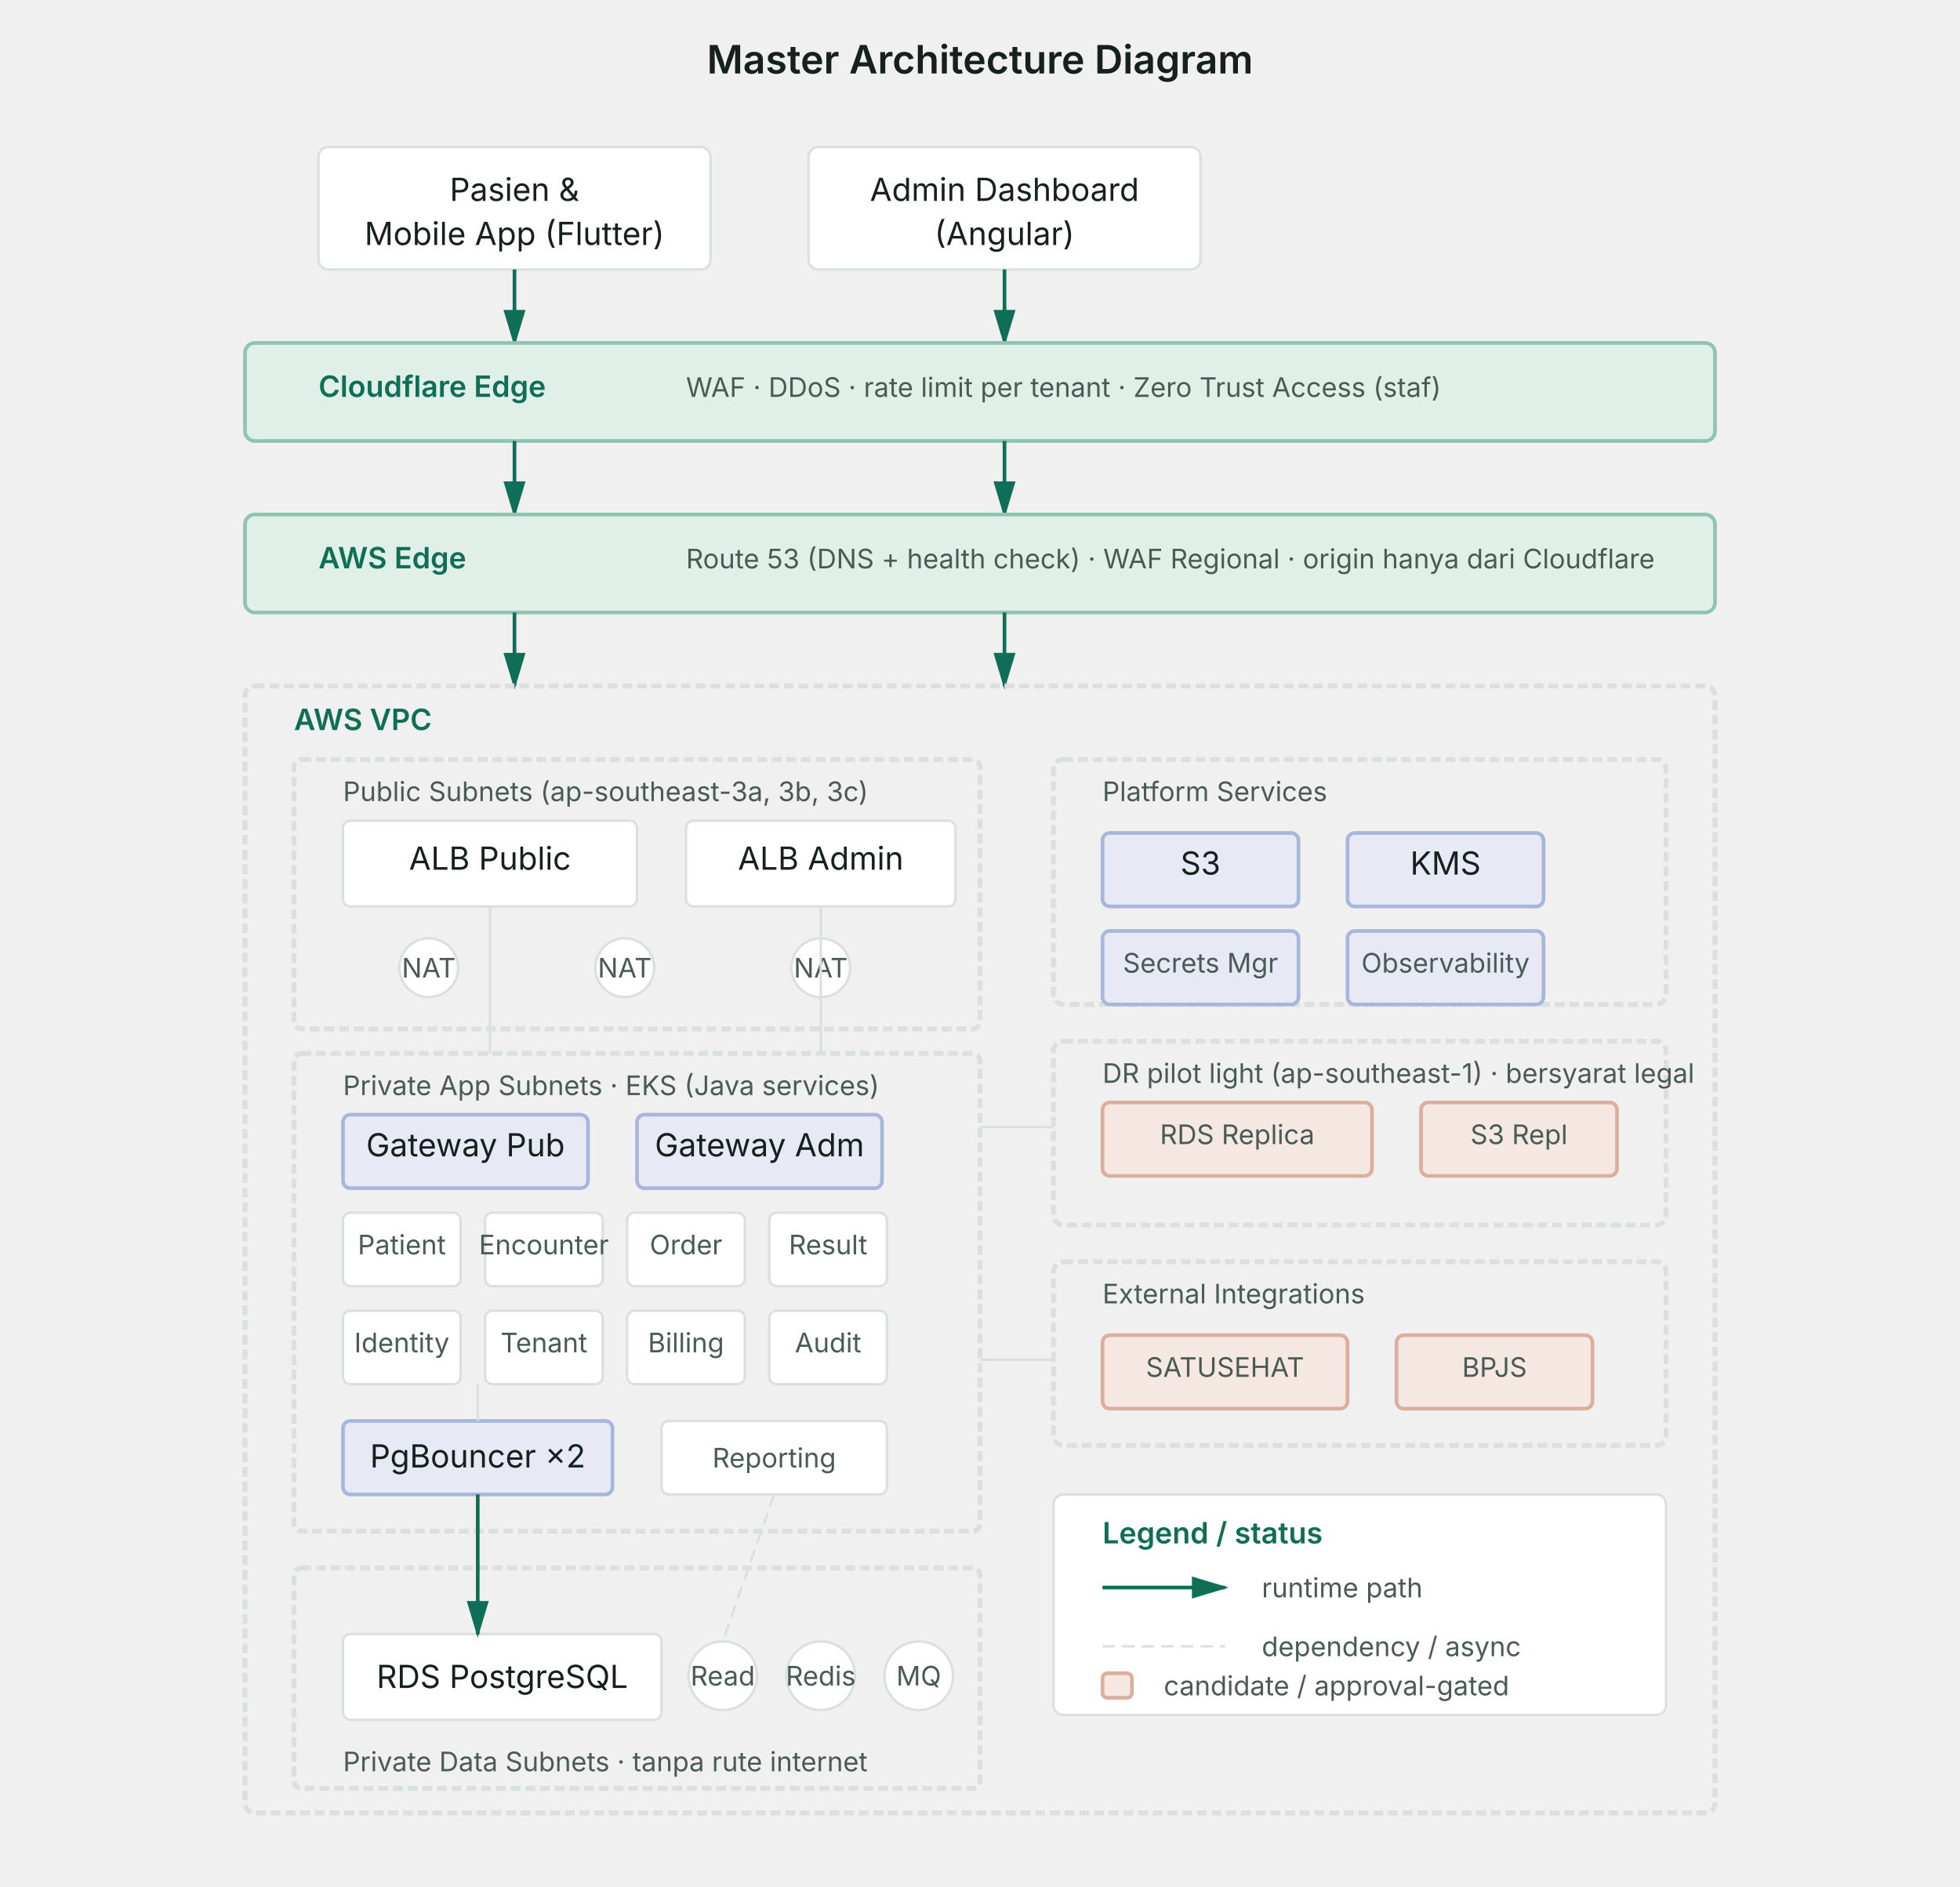
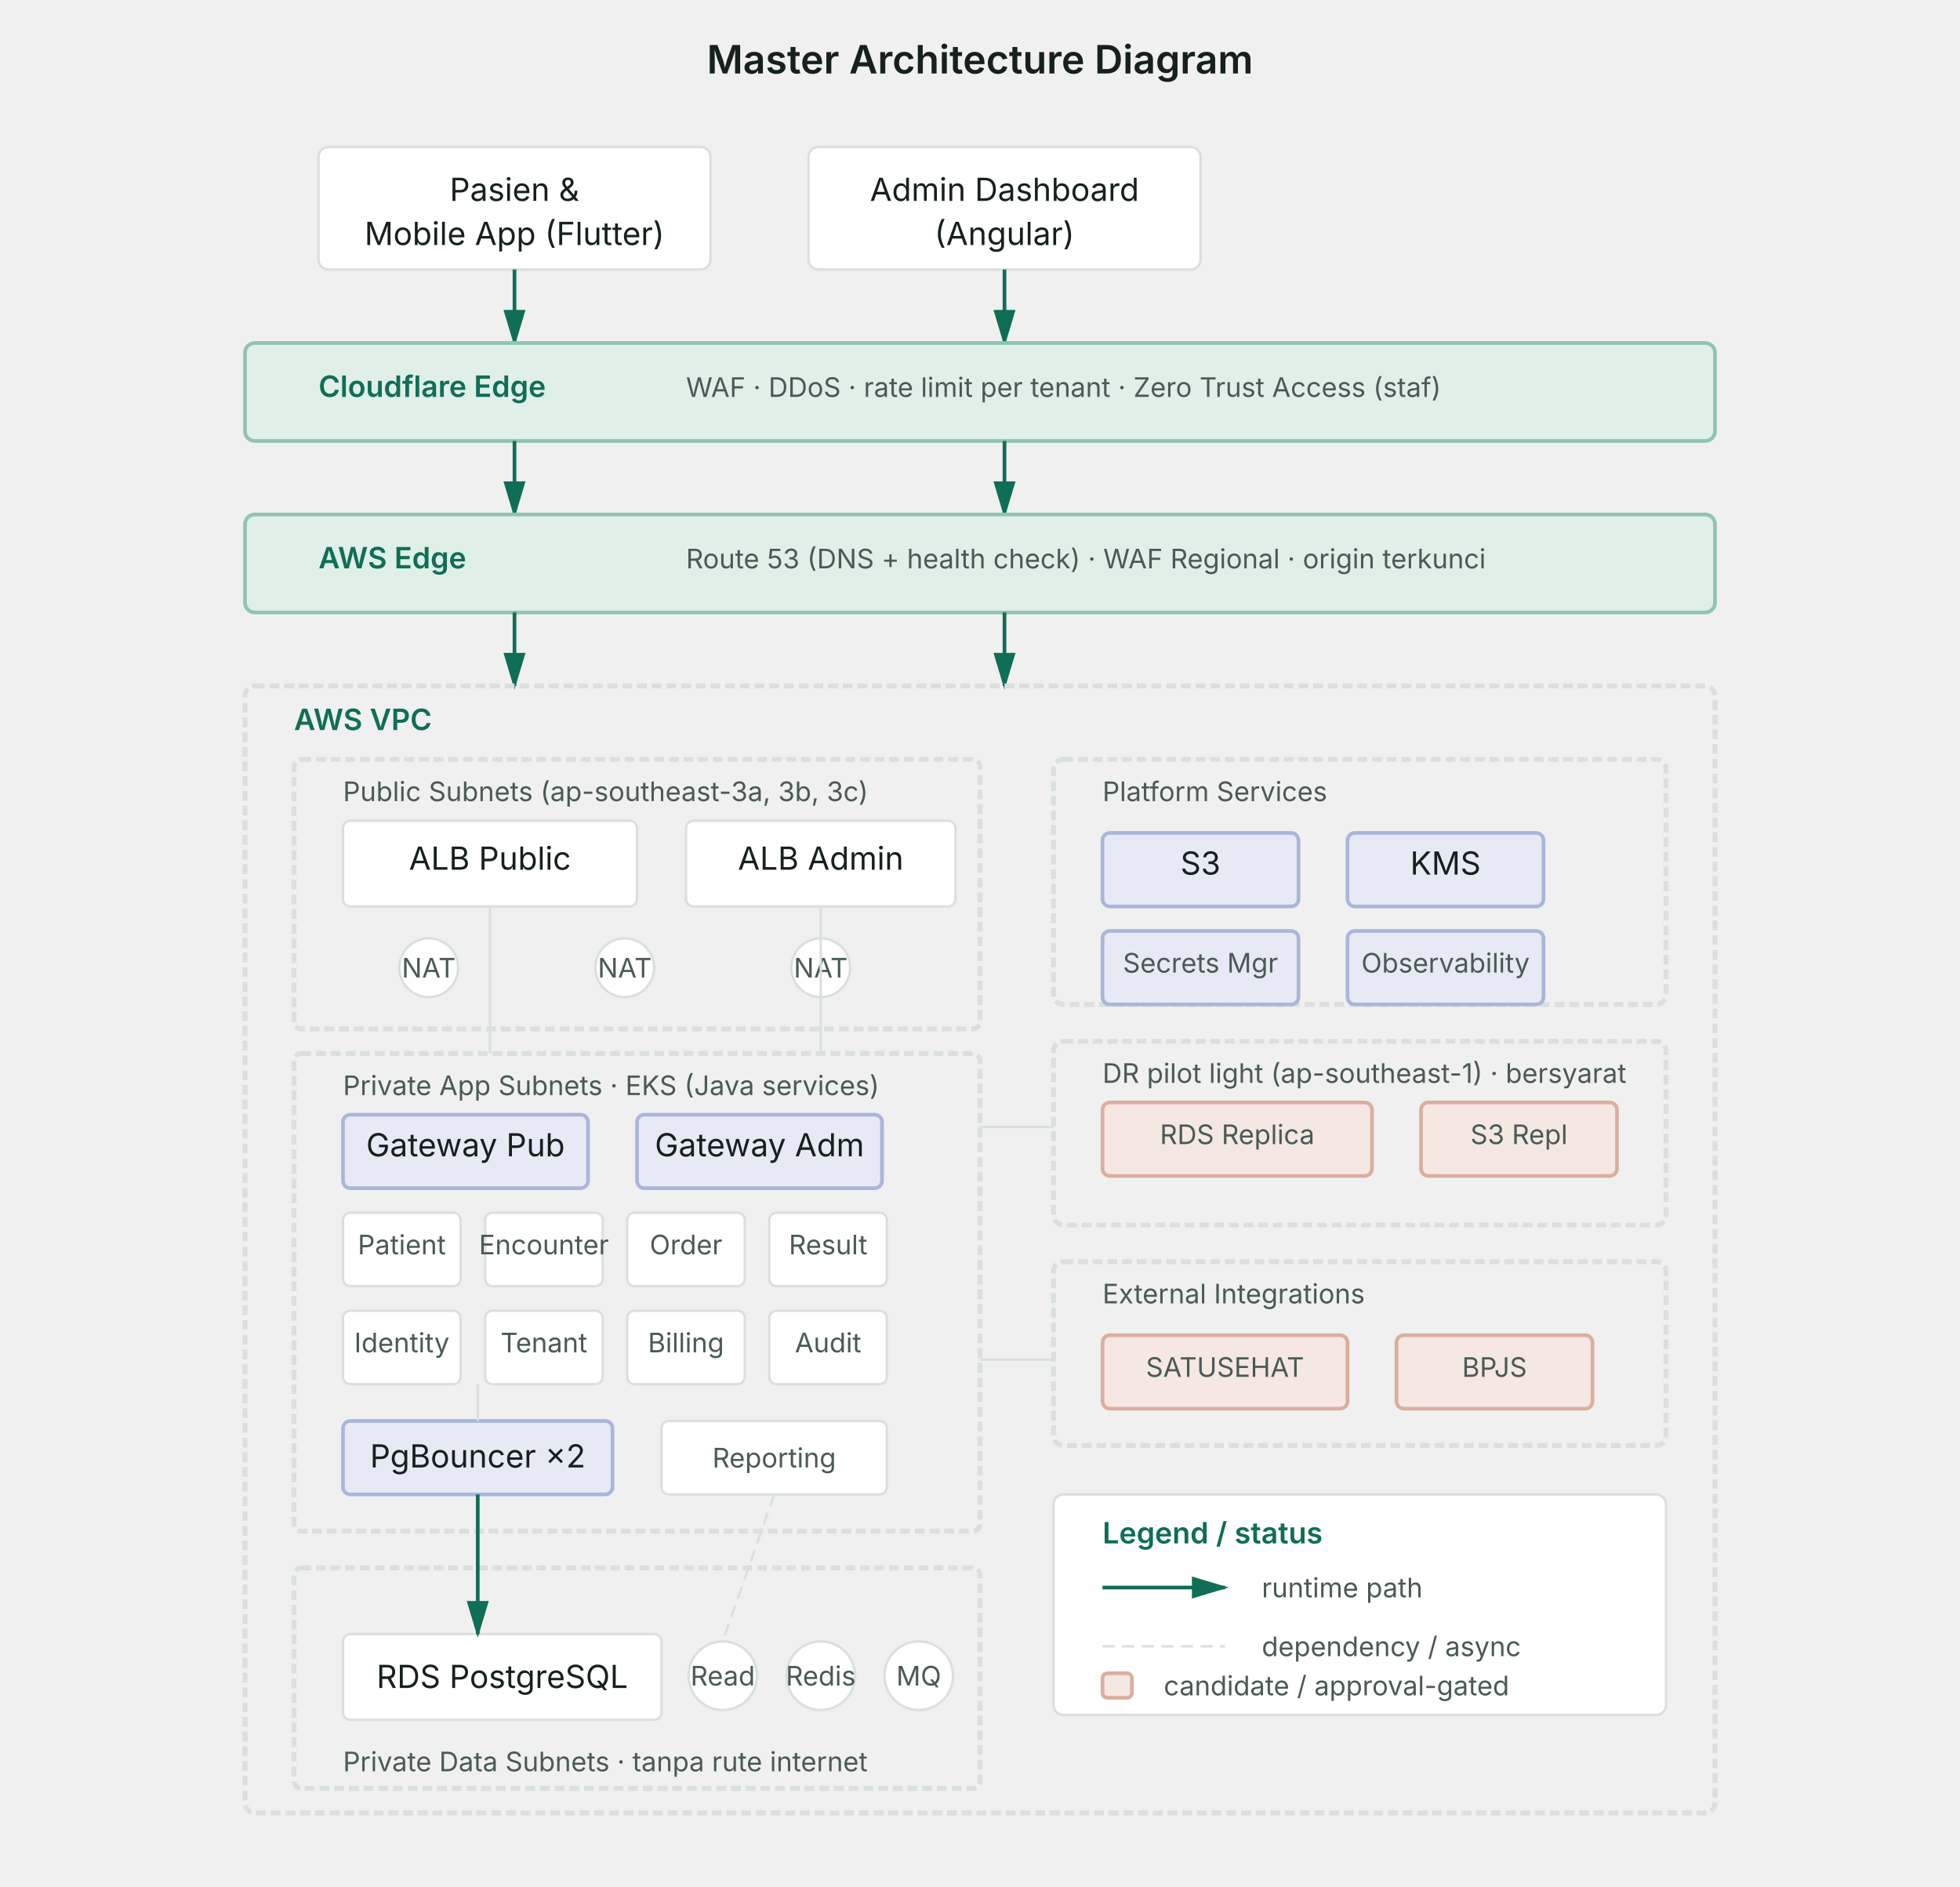
<svg xmlns="http://www.w3.org/2000/svg" viewBox="80 0 800 770">
  <defs>
    <style>
      .title { font-family: -apple-system, BlinkMacSystemFont, "Segoe UI", sans-serif; font-size: 16px; font-weight: 600; fill: #16211E; }
      .label { font-family: -apple-system, BlinkMacSystemFont, "Segoe UI", sans-serif; font-size: 13px; fill: #16211E; }
      .sublabel { font-family: -apple-system, BlinkMacSystemFont, "Segoe UI", sans-serif; font-size: 11px; fill: #4A5A55; }
      .zone-label { font-family: -apple-system, BlinkMacSystemFont, "Segoe UI", sans-serif; font-size: 12px; font-weight: 600; fill: #0F6E56; }
      .box { fill: #FFFFFF; stroke: #D9E0DD; stroke-width: 1; }
      .box-teal { fill: #E1EFE9; stroke: #8FC4B2; stroke-width: 1.5; }
      .box-indigo { fill: #E7EAF4; stroke: #A9B6DC; stroke-width: 1.5; }
      .box-clay { fill: #F5E7E2; stroke: #DCAE9E; stroke-width: 1.5; }
      .zone-border { stroke: #D9E0DD; stroke-width: 2; stroke-dasharray: 4,2; fill: none; }
      .arrow { stroke: #0F6E56; stroke-width: 1.5; fill: none; marker-end: url(#arrowhead); }
      .line { stroke: #D9E0DD; stroke-width: 1; fill: none; }
    </style>
    <marker id="arrowhead" markerWidth="10" markerHeight="10" refX="9" refY="3" orient="auto">
      <polygon points="0 0, 10 3, 0 6" fill="#0F6E56" />
    </marker>
  </defs>
  <text x="480" y="30" text-anchor="middle" class="title">Master Architecture Diagram</text>
  <g transform="translate(160 0)">
    <rect x="50" y="60" width="160" height="50" class="box" rx="4" />
    <text x="130" y="82" text-anchor="middle" class="label">Pasien &amp;</text>
    <text x="130" y="100" text-anchor="middle" class="label">Mobile App (Flutter)</text>
    <rect x="250" y="60" width="160" height="50" class="box" rx="4" />
    <text x="330" y="82" text-anchor="middle" class="label">Admin Dashboard</text>
    <text x="330" y="100" text-anchor="middle" class="label">(Angular)</text>
    <line x1="130" y1="110" x2="130" y2="140" class="arrow" />
    <line x1="330" y1="110" x2="330" y2="140" class="arrow" />
    <rect x="20" y="140" width="600" height="40" class="box-teal" rx="4" />
    <text x="50" y="162" class="zone-label">Cloudflare Edge</text>
    <text x="200" y="162" class="sublabel">WAF · DDoS · rate limit per tenant · Zero Trust Access (staf)</text>
    <line x1="130" y1="180" x2="130" y2="210" class="arrow" />
    <line x1="330" y1="180" x2="330" y2="210" class="arrow" />
    <rect x="20" y="210" width="600" height="40" class="box-teal" rx="4" />
    <text x="50" y="232" class="zone-label">AWS Edge</text>
-     <text x="200" y="232" class="sublabel">Route 53 (DNS + health check) · WAF Regional · origin hanya dari Cloudflare</text>
+     <text x="200" y="232" class="sublabel">Route 53 (DNS + health check) · WAF Regional · origin terkunci</text>
    <line x1="130" y1="250" x2="130" y2="280" class="arrow" />
    <line x1="330" y1="250" x2="330" y2="280" class="arrow" />
    <rect x="20" y="280" width="600" height="460" class="zone-border" rx="4" />
    <text x="40" y="298" class="zone-label">AWS VPC</text>
    <rect x="40" y="310" width="280" height="110" class="zone-border" rx="3" />
    <text x="60" y="327" class="sublabel">Public Subnets (ap-southeast-3a, 3b, 3c)</text>
    <rect x="60" y="335" width="120" height="35" class="box" rx="3" />
    <text x="120" y="355" text-anchor="middle" class="label">ALB Public</text>
    <rect x="200" y="335" width="110" height="35" class="box" rx="3" />
    <text x="255" y="355" text-anchor="middle" class="label">ALB Admin</text>
    <circle cx="95" cy="395" r="12" fill="#FFFFFF" stroke="#D9E0DD" stroke-width="1" />
    <text x="95" y="399" text-anchor="middle" class="sublabel">NAT</text>
    <circle cx="175" cy="395" r="12" fill="#FFFFFF" stroke="#D9E0DD" stroke-width="1" />
    <text x="175" y="399" text-anchor="middle" class="sublabel">NAT</text>
    <circle cx="255" cy="395" r="12" fill="#FFFFFF" stroke="#D9E0DD" stroke-width="1" />
    <text x="255" y="399" text-anchor="middle" class="sublabel">NAT</text>
    <line x1="120" y1="370" x2="120" y2="430" class="line" />
    <line x1="255" y1="370" x2="255" y2="430" class="line" />
    <rect x="40" y="430" width="280" height="195" class="zone-border" rx="3" />
    <text x="60" y="447" class="sublabel">Private App Subnets · EKS (Java services)</text>
    <rect x="60" y="455" width="100" height="30" class="box-indigo" rx="3" />
    <text x="110" y="472" text-anchor="middle" class="label">Gateway Pub</text>
    <rect x="180" y="455" width="100" height="30" class="box-indigo" rx="3" />
    <text x="230" y="472" text-anchor="middle" class="label">Gateway Adm</text>
    <rect x="60" y="495" width="48" height="30" class="box" rx="3" />
    <text x="84" y="512" text-anchor="middle" class="sublabel">Patient</text>
    <rect x="118" y="495" width="48" height="30" class="box" rx="3" />
    <text x="142" y="512" text-anchor="middle" class="sublabel">Encounter</text>
    <rect x="176" y="495" width="48" height="30" class="box" rx="3" />
    <text x="200" y="512" text-anchor="middle" class="sublabel">Order</text>
    <rect x="234" y="495" width="48" height="30" class="box" rx="3" />
    <text x="258" y="512" text-anchor="middle" class="sublabel">Result</text>
    <rect x="60" y="535" width="48" height="30" class="box" rx="3" />
    <text x="84" y="552" text-anchor="middle" class="sublabel">Identity</text>
    <rect x="118" y="535" width="48" height="30" class="box" rx="3" />
    <text x="142" y="552" text-anchor="middle" class="sublabel">Tenant</text>
    <rect x="176" y="535" width="48" height="30" class="box" rx="3" />
    <text x="200" y="552" text-anchor="middle" class="sublabel">Billing</text>
    <rect x="234" y="535" width="48" height="30" class="box" rx="3" />
    <text x="258" y="552" text-anchor="middle" class="sublabel">Audit</text>
    <rect x="60" y="580" width="110" height="30" class="box-indigo" rx="3" />
    <text x="115" y="599" text-anchor="middle" class="label">PgBouncer ×2</text>
    <rect x="190" y="580" width="92" height="30" class="box" rx="3" />
    <text x="236" y="599" text-anchor="middle" class="sublabel">Reporting</text>
    <rect x="40" y="640" width="280" height="90" class="zone-border" rx="3" />
    <text x="60" y="723" class="sublabel">Private Data Subnets · tanpa rute internet</text>
    <rect x="60" y="667" width="130" height="35" class="box" rx="3" />
    <text x="125" y="689" text-anchor="middle" class="label">RDS PostgreSQL</text>
    <circle cx="215" cy="684" r="14" fill="#FFFFFF" stroke="#D9E0DD" stroke-width="1" />
    <text x="215" y="688" text-anchor="middle" class="sublabel" font-size="9">Read</text>
    <circle cx="255" cy="684" r="14" fill="#FFFFFF" stroke="#D9E0DD" stroke-width="1" />
    <text x="255" y="688" text-anchor="middle" class="sublabel" font-size="9">Redis</text>
    <circle cx="295" cy="684" r="14" fill="#FFFFFF" stroke="#D9E0DD" stroke-width="1" />
    <text x="295" y="688" text-anchor="middle" class="sublabel" font-size="9">MQ</text>
    <rect x="350" y="310" width="250" height="100" class="zone-border" rx="4" />
    <text x="370" y="327" class="sublabel">Platform Services</text>
    <rect x="370" y="340" width="80" height="30" class="box-indigo" rx="3" />
    <text x="410" y="357" text-anchor="middle" class="label">S3</text>
    <rect x="470" y="340" width="80" height="30" class="box-indigo" rx="3" />
    <text x="510" y="357" text-anchor="middle" class="label">KMS</text>
    <rect x="370" y="380" width="80" height="30" class="box-indigo" rx="3" />
    <text x="410" y="397" text-anchor="middle" class="sublabel">Secrets Mgr</text>
    <rect x="470" y="380" width="80" height="30" class="box-indigo" rx="3" />
    <text x="510" y="397" text-anchor="middle" class="sublabel">Observability</text>
    <rect x="350" y="425" width="250" height="75" class="zone-border" rx="4" />
-     <text x="370" y="442" class="sublabel">DR pilot light (ap-southeast-1) · bersyarat legal</text>
+     <text x="370" y="442" class="sublabel">DR pilot light (ap-southeast-1) · bersyarat</text>
    <rect x="370" y="450" width="110" height="30" class="box-clay" rx="3" />
    <text x="425" y="467" text-anchor="middle" class="sublabel">RDS Replica</text>
    <rect x="500" y="450" width="80" height="30" class="box-clay" rx="3" />
    <text x="540" y="467" text-anchor="middle" class="sublabel">S3 Repl</text>
    <rect x="350" y="515" width="250" height="75" class="zone-border" rx="4" />
    <text x="370" y="532" class="sublabel">External Integrations</text>
    <rect x="370" y="545" width="100" height="30" class="box-clay" rx="3" />
    <text x="420" y="562" text-anchor="middle" class="sublabel">SATUSEHAT</text>
    <rect x="490" y="545" width="80" height="30" class="box-clay" rx="3" />
    <text x="530" y="562" text-anchor="middle" class="sublabel">BPJS</text>
    <rect x="350" y="610" width="250" height="90" class="box" rx="4" />
    <text x="370" y="630" class="zone-label">Legend / status</text>
    <line x1="370" y1="648" x2="420" y2="648" class="arrow" />
    <text x="435" y="652" class="sublabel">runtime path</text>
    <line x1="370" y1="672" x2="420" y2="672" class="line" stroke-dasharray="5,3" />
    <text x="435" y="676" class="sublabel">dependency / async</text>
    <rect x="370" y="683" width="12" height="10" class="box-clay" rx="2" />
    <text x="395" y="692" class="sublabel">candidate / approval-gated</text>
    <line x1="115" y1="565" x2="115" y2="580" class="line" />
    <line x1="115" y1="610" x2="115" y2="667" class="arrow" />
    <line x1="236" y1="610" x2="215" y2="670" class="line" stroke-dasharray="5,3" />
    <line x1="320" y1="460" x2="350" y2="460" class="line" />
    <line x1="320" y1="555" x2="350" y2="555" class="line" />
  </g>
</svg>
